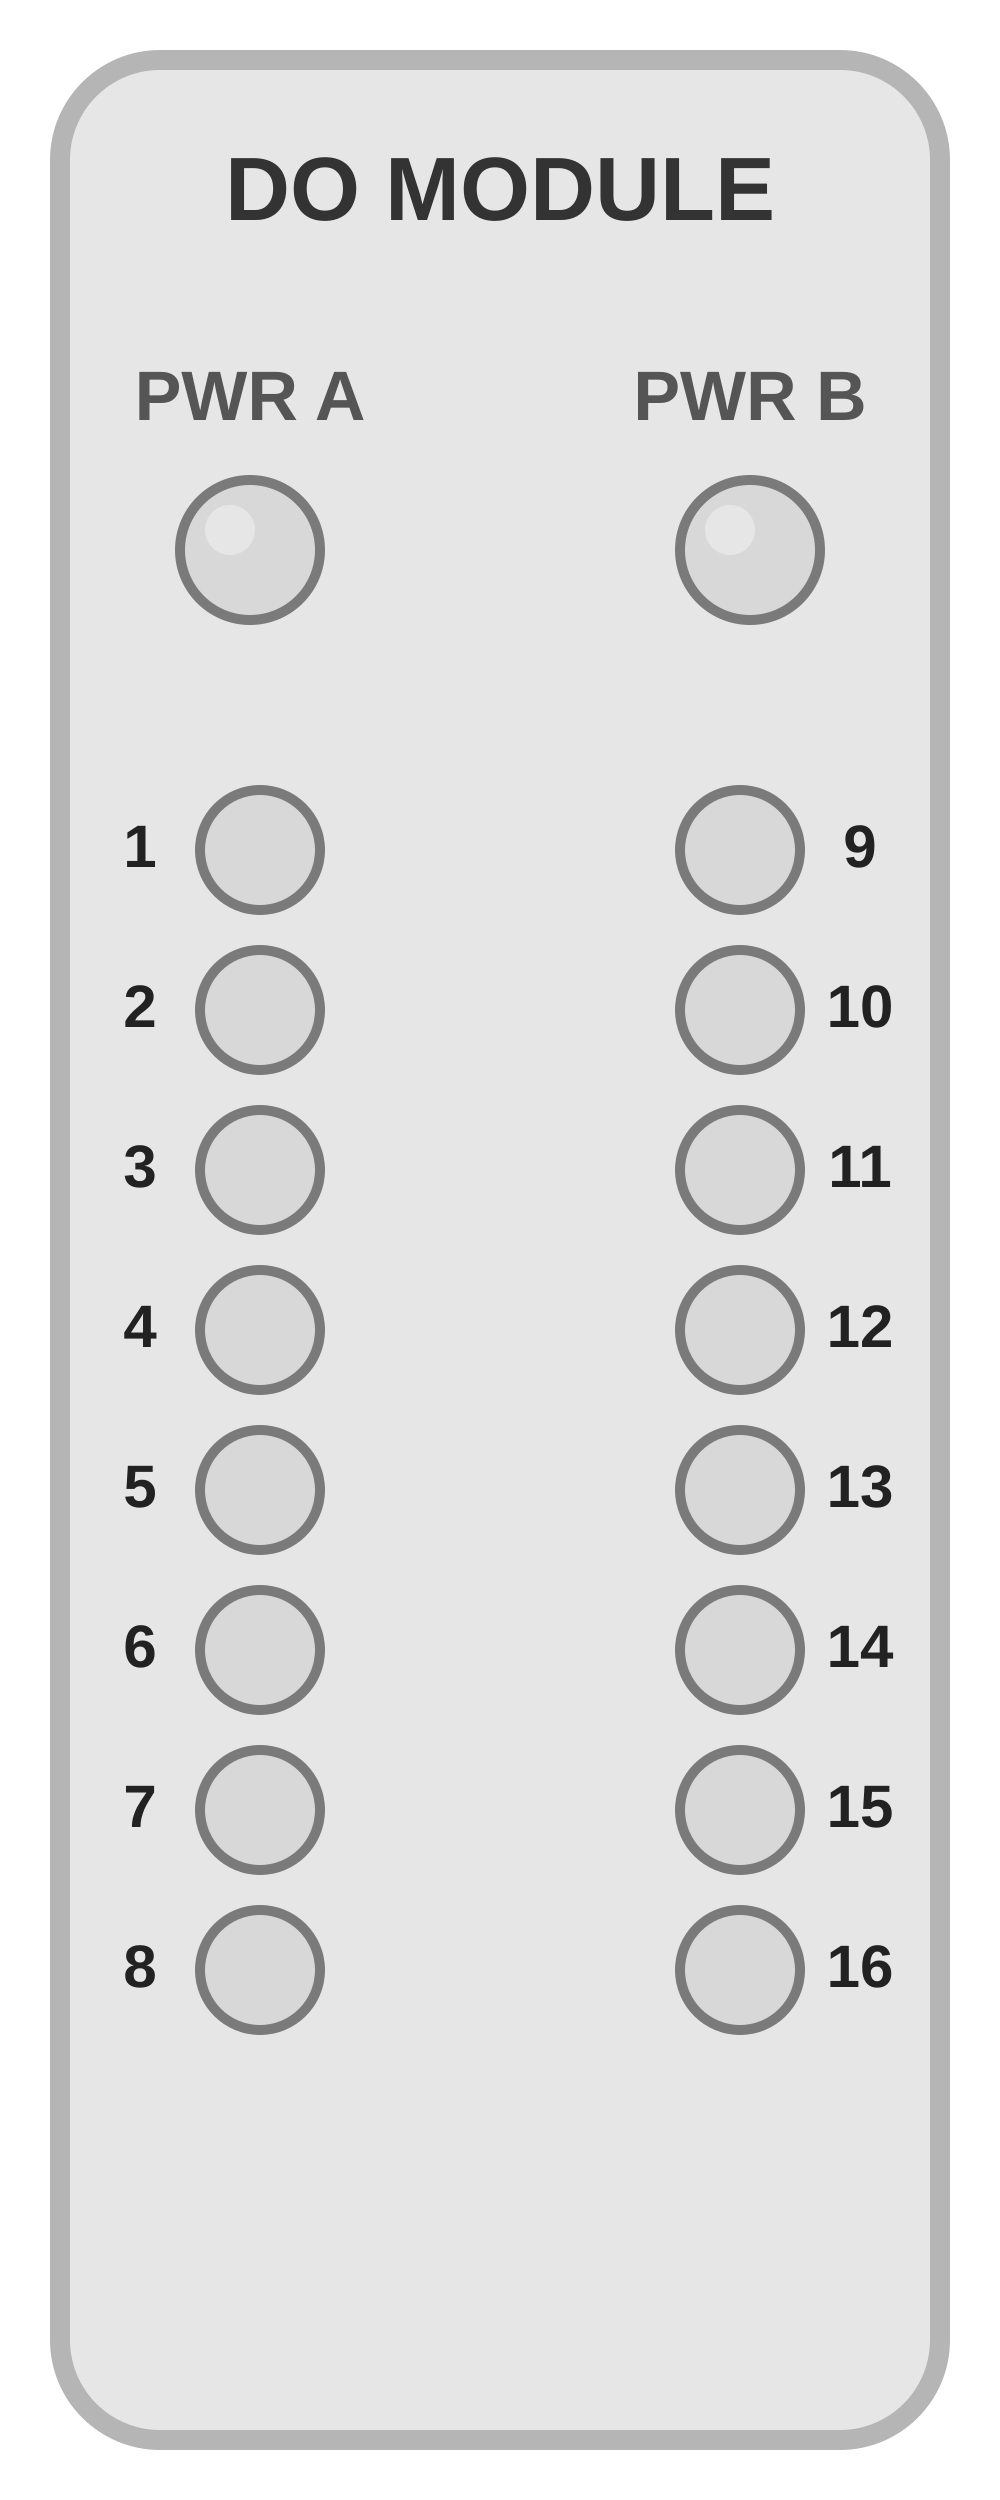
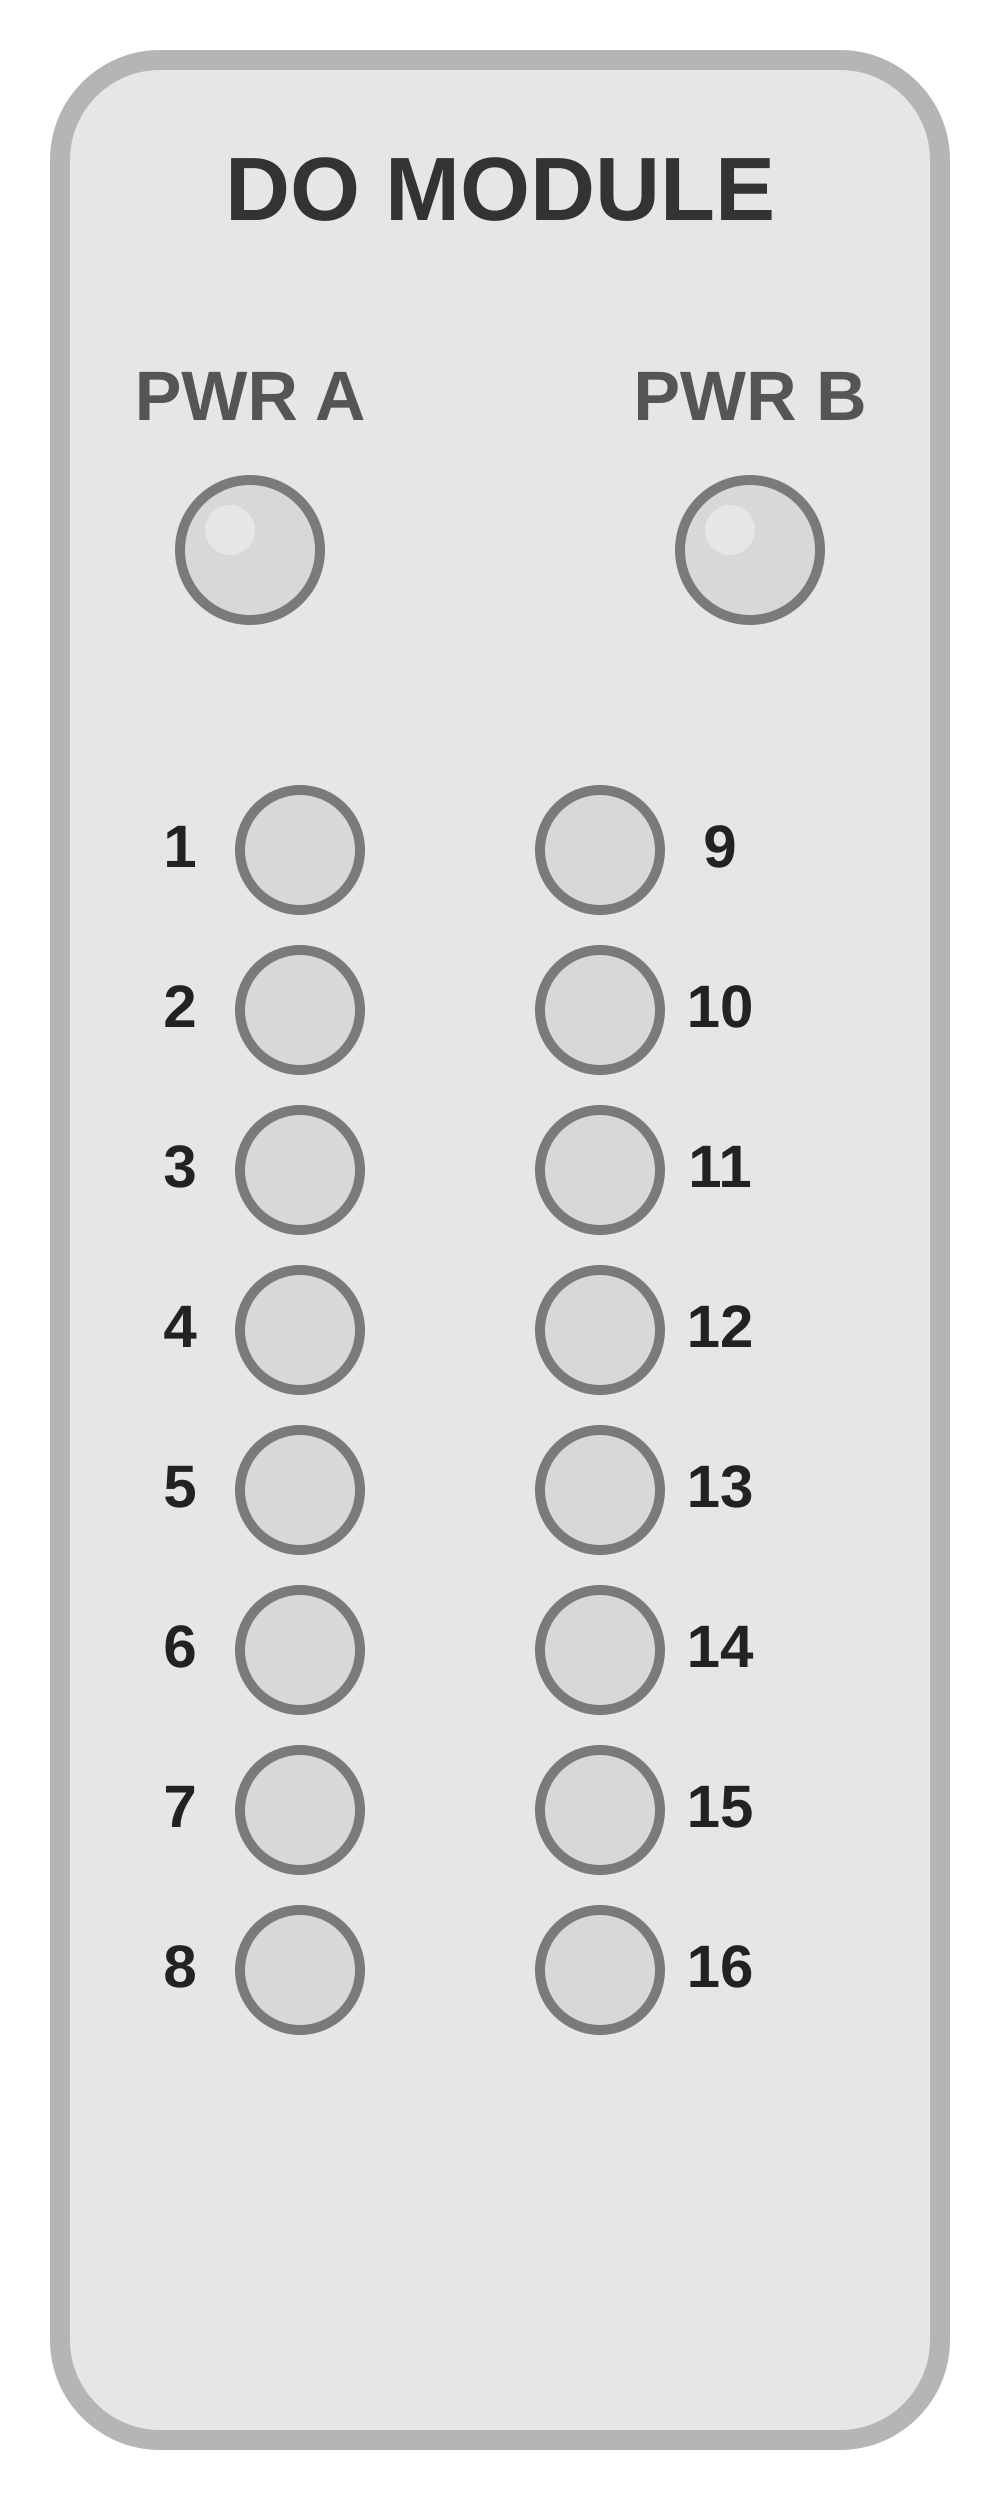
<svg xmlns="http://www.w3.org/2000/svg" width="1in" height="2.5in" viewBox="0 0 100 250" role="img" aria-label="DO Module (16-channel)">
  <defs>
    <style>
      .outer { fill: #e6e6e6; stroke: #b5b5b5; stroke-width: 2; }
      .title { font: 700 9px system-ui, -apple-system, Segoe UI, Arial, sans-serif; fill: #333; }
      .small { font: 600 7px system-ui, -apple-system, Segoe UI, Arial, sans-serif; fill: #555; }
      .lednum { font: 700 6px system-ui, -apple-system, Segoe UI, Arial, sans-serif; fill: #222; text-anchor: middle; dominant-baseline: middle;}

      /* Output LEDs slightly darker base */
      .led { fill: #d8d8d8; stroke: #7a7a7a; stroke-width: 1; }
      .led-on { fill: #4aa3ff; stroke: #1c66b5; }
      .led-warn { fill: #ffd24a; stroke: #c49a13; }
      .led-err { fill: #ff4a4a; stroke: #b51f1f; }

      .shine { fill: rgba(255,255,255,0.35); }
    </style>
  </defs>
  <rect class="outer" x="6" y="6" width="88" height="238" rx="10" ry="10" />
  <text class="title" x="50" y="22" text-anchor="middle">DO MODULE</text>
  <text class="small" x="25" y="42" text-anchor="middle">PWR A</text>
  <g id="status_pwrA">
    <circle class="led" cx="25" cy="55" r="7" />
    <circle class="shine" cx="23" cy="53" r="2.5" />
  </g>
  <text class="small" x="75" y="42" text-anchor="middle">PWR B</text>
  <g id="status_pwrB">
    <circle class="led" cx="75" cy="55" r="7" />
    <circle class="shine" cx="73" cy="53" r="2.5" />
  </g>
  <g id="ch01">
-     <text class="lednum" x="14" y="85">1</text>
-     <circle class="led" cx="26" cy="85" r="6" />
+     <text class="lednum" x="18" y="85">1</text>
+     <circle class="led" cx="30" cy="85" r="6" />
  </g>
  <g id="ch02">
-     <text class="lednum" x="14" y="101">2</text>
-     <circle class="led" cx="26" cy="101" r="6" />
+     <text class="lednum" x="18" y="101">2</text>
+     <circle class="led" cx="30" cy="101" r="6" />
  </g>
  <g id="ch03">
-     <text class="lednum" x="14" y="117">3</text>
-     <circle class="led" cx="26" cy="117" r="6" />
+     <text class="lednum" x="18" y="117">3</text>
+     <circle class="led" cx="30" cy="117" r="6" />
  </g>
  <g id="ch04">
-     <text class="lednum" x="14" y="133">4</text>
-     <circle class="led" cx="26" cy="133" r="6" />
+     <text class="lednum" x="18" y="133">4</text>
+     <circle class="led" cx="30" cy="133" r="6" />
  </g>
  <g id="ch05">
-     <text class="lednum" x="14" y="149">5</text>
-     <circle class="led" cx="26" cy="149" r="6" />
+     <text class="lednum" x="18" y="149">5</text>
+     <circle class="led" cx="30" cy="149" r="6" />
  </g>
  <g id="ch06">
-     <text class="lednum" x="14" y="165">6</text>
-     <circle class="led" cx="26" cy="165" r="6" />
+     <text class="lednum" x="18" y="165">6</text>
+     <circle class="led" cx="30" cy="165" r="6" />
  </g>
  <g id="ch07">
-     <text class="lednum" x="14" y="181">7</text>
-     <circle class="led" cx="26" cy="181" r="6" />
+     <text class="lednum" x="18" y="181">7</text>
+     <circle class="led" cx="30" cy="181" r="6" />
  </g>
  <g id="ch08">
-     <text class="lednum" x="14" y="197">8</text>
-     <circle class="led" cx="26" cy="197" r="6" />
+     <text class="lednum" x="18" y="197">8</text>
+     <circle class="led" cx="30" cy="197" r="6" />
  </g>
  <g id="ch09">
-     <circle class="led" cx="74" cy="85" r="6" />
-     <text class="lednum" x="86" y="85">9</text>
+     <circle class="led" cx="60" cy="85" r="6" />
+     <text class="lednum" x="72" y="85">9</text>
  </g>
  <g id="ch10">
-     <circle class="led" cx="74" cy="101" r="6" />
-     <text class="lednum" x="86" y="101">10</text>
+     <circle class="led" cx="60" cy="101" r="6" />
+     <text class="lednum" x="72" y="101">10</text>
  </g>
  <g id="ch11">
-     <circle class="led" cx="74" cy="117" r="6" />
-     <text class="lednum" x="86" y="117">11</text>
+     <circle class="led" cx="60" cy="117" r="6" />
+     <text class="lednum" x="72" y="117">11</text>
  </g>
  <g id="ch12">
-     <circle class="led" cx="74" cy="133" r="6" />
-     <text class="lednum" x="86" y="133">12</text>
+     <circle class="led" cx="60" cy="133" r="6" />
+     <text class="lednum" x="72" y="133">12</text>
  </g>
  <g id="ch13">
-     <circle class="led" cx="74" cy="149" r="6" />
-     <text class="lednum" x="86" y="149">13</text>
+     <circle class="led" cx="60" cy="149" r="6" />
+     <text class="lednum" x="72" y="149">13</text>
  </g>
  <g id="ch14">
-     <circle class="led" cx="74" cy="165" r="6" />
-     <text class="lednum" x="86" y="165">14</text>
+     <circle class="led" cx="60" cy="165" r="6" />
+     <text class="lednum" x="72" y="165">14</text>
  </g>
  <g id="ch15">
-     <circle class="led" cx="74" cy="181" r="6" />
-     <text class="lednum" x="86" y="181">15</text>
+     <circle class="led" cx="60" cy="181" r="6" />
+     <text class="lednum" x="72" y="181">15</text>
  </g>
  <g id="ch16">
-     <circle class="led" cx="74" cy="197" r="6" />
-     <text class="lednum" x="86" y="197">16</text>
+     <circle class="led" cx="60" cy="197" r="6" />
+     <text class="lednum" x="72" y="197">16</text>
  </g>
</svg>
